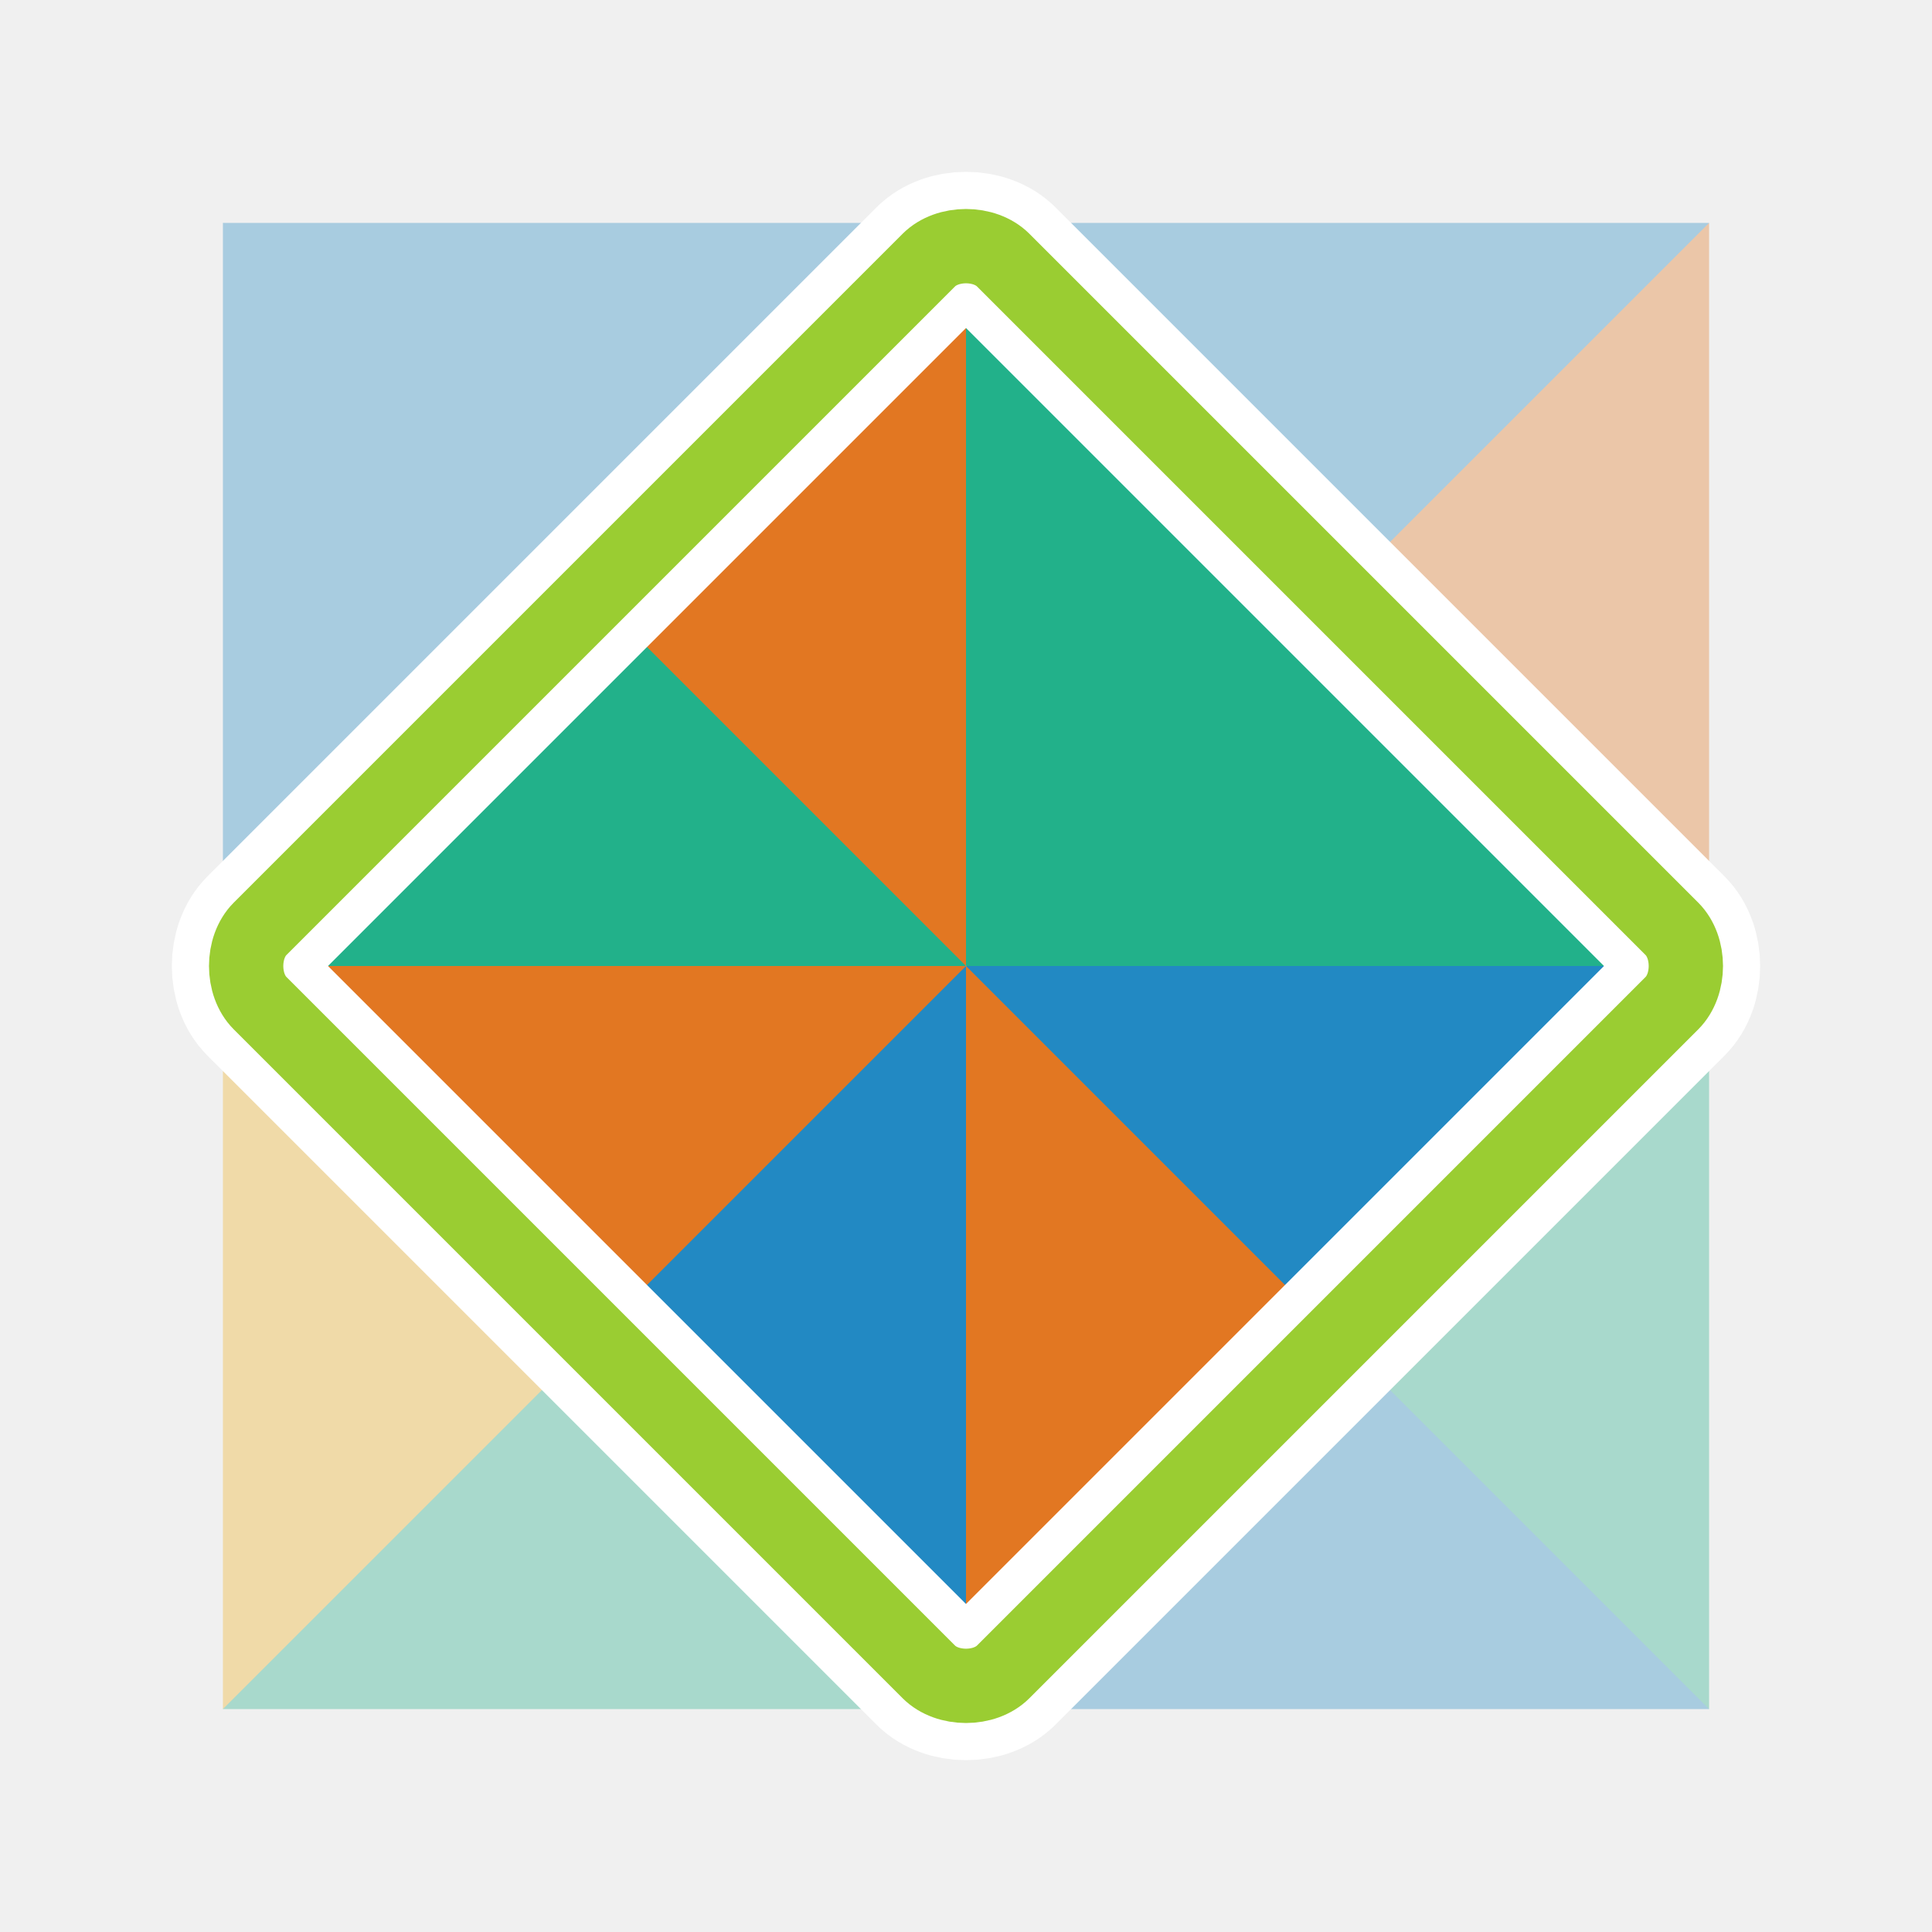
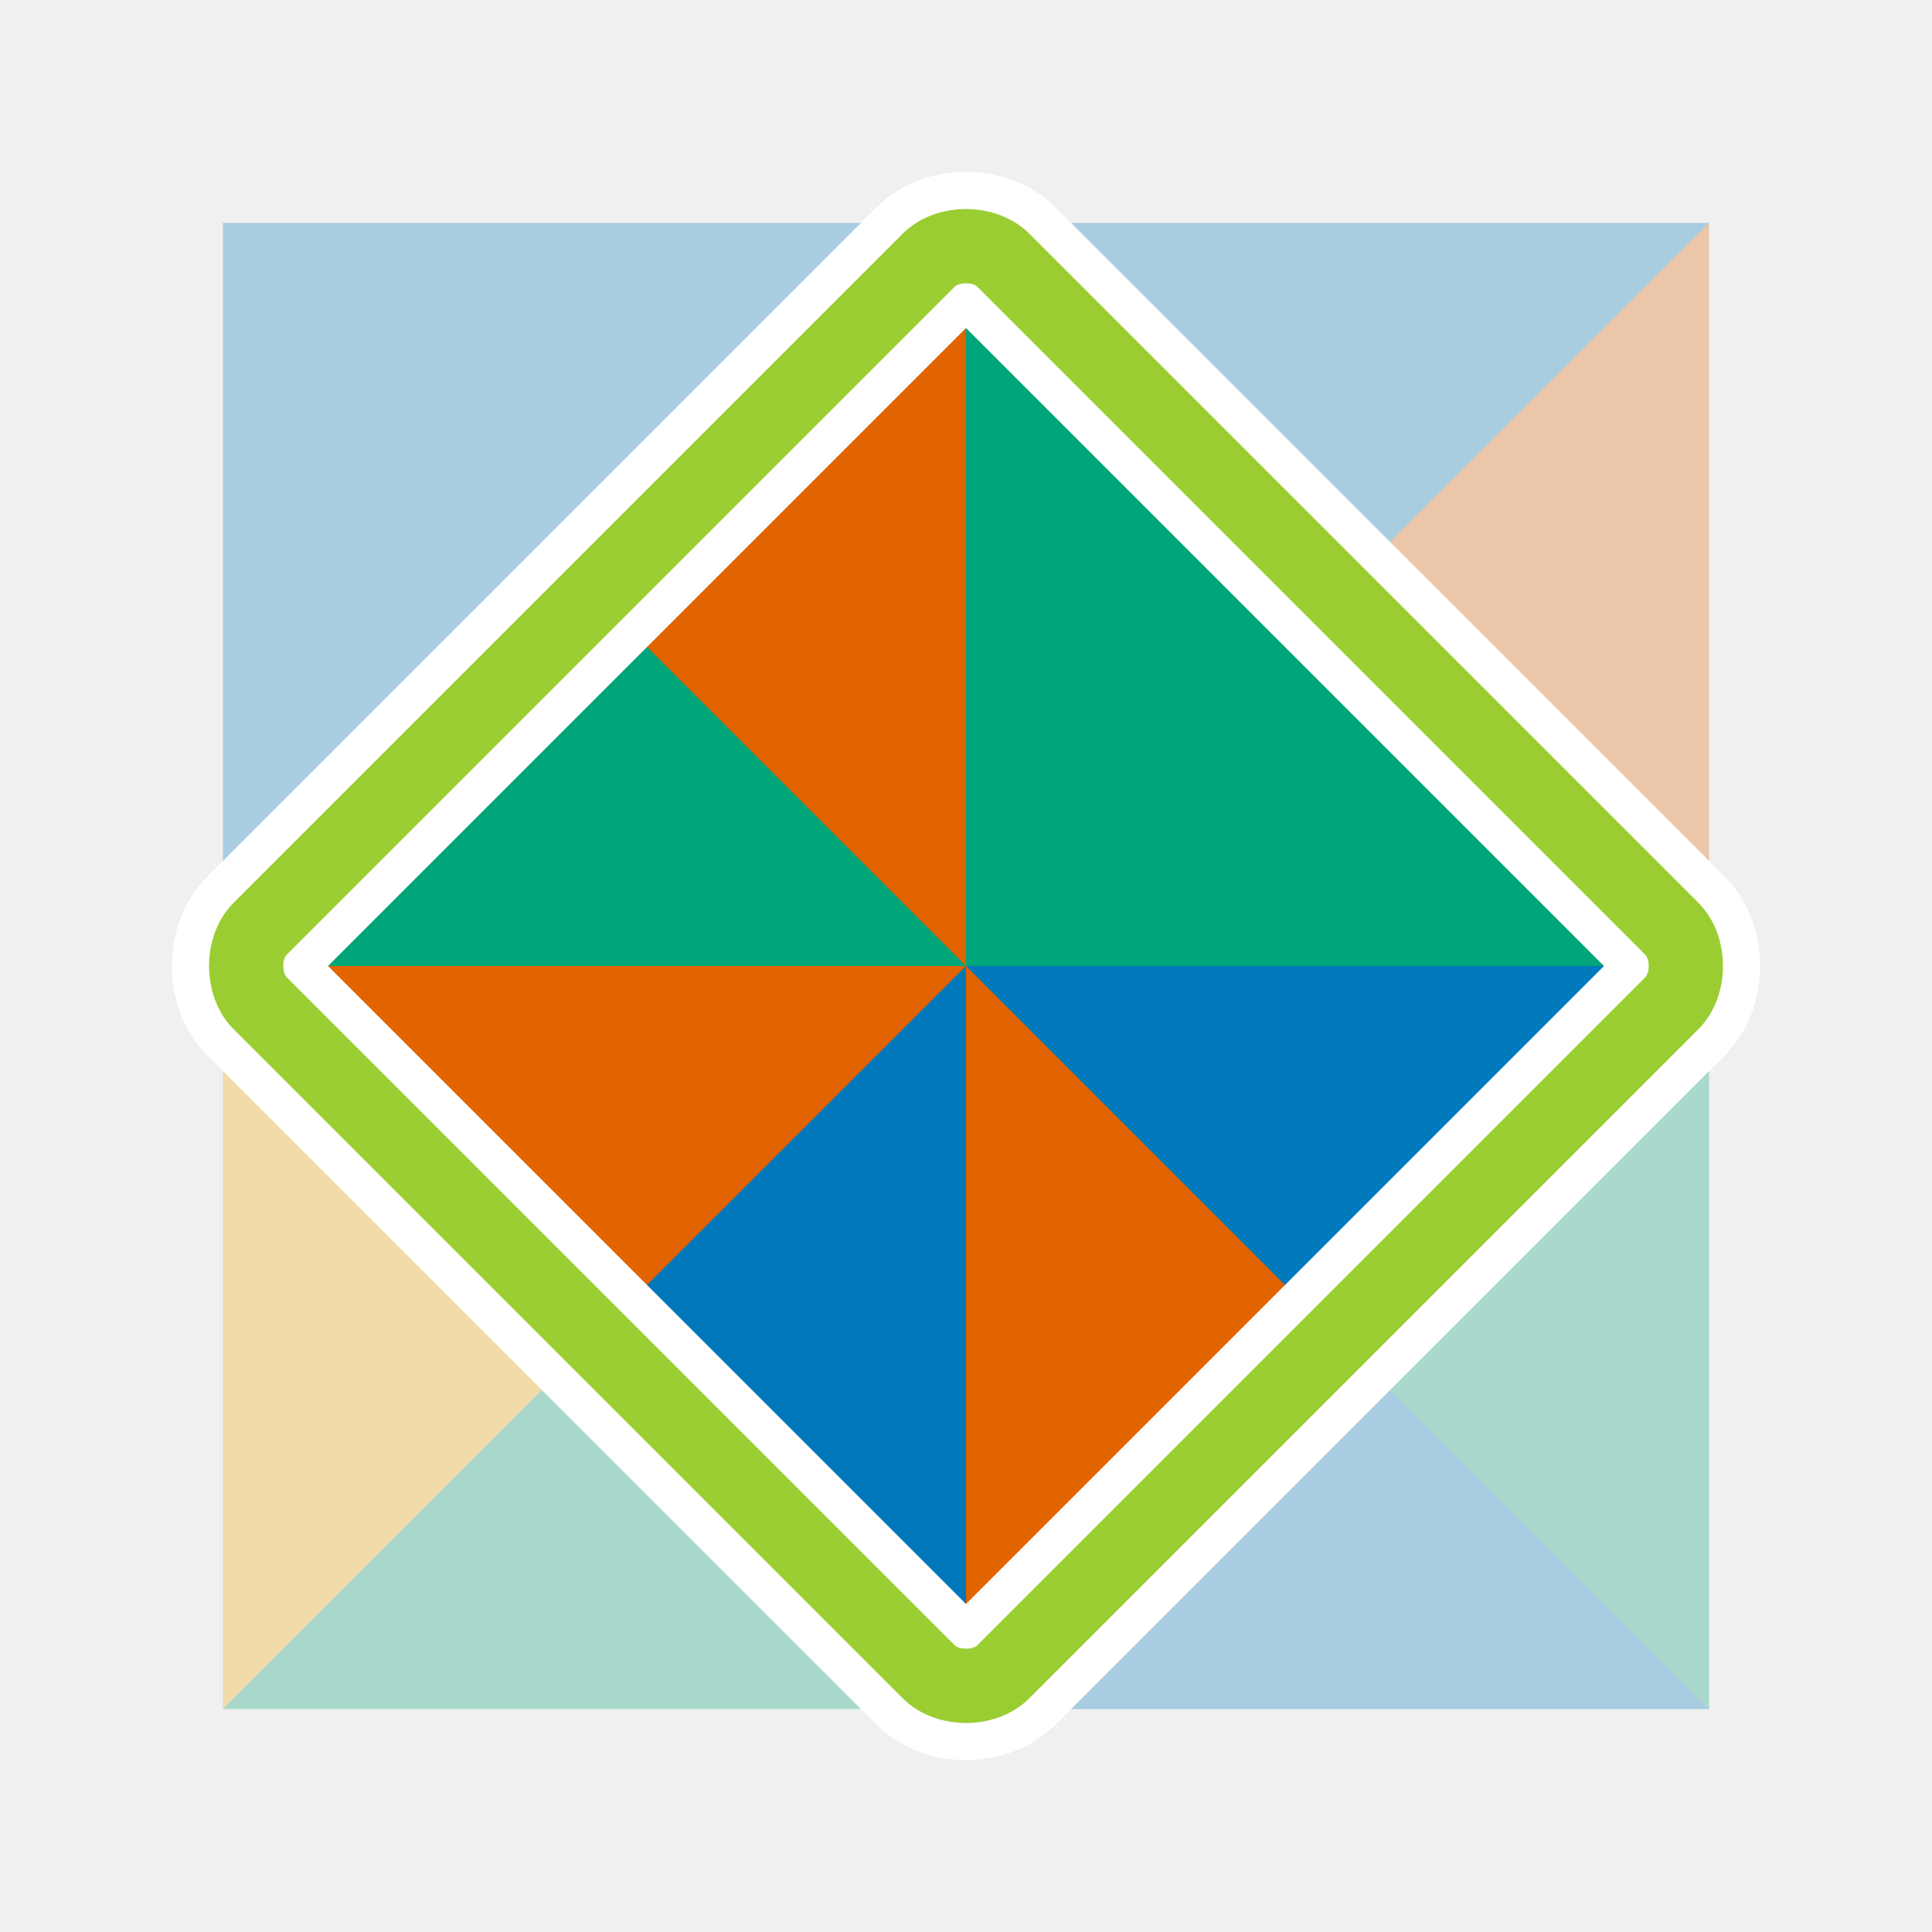
<svg viewBox="-30 -130 260 260">
  <g mask="url(#scorer-vertex-mask)">
    <g clip-path="path('M 10.52 3 L 89.48 3 C 93.24 3 97 6.76 97 10.52 L 97 89.48 C 97 93.24 93.24 97 89.48 97 L 10.52 97 C 6.76 97 3 93.24 3 89.48 L 3 10.52 C 3 6.76 6.76 3 10.52 3 Z ') view-box">
      <path fill="#E06300" d="M0 0h100L83.333 50H16.667Z" />
      <path fill="#0078BB" d="M100 0v100L50 83.333V50Z" />
      <path fill="#00A679" d="M100 100H0l16.667-50H50Z" />
      <path fill="#F2A700" d="M0 100V0l50 50Z" />
    </g>
    <g clip-path="path('M 103 89.48 L 103 10.52 C 103 6.76 106.76 3 110.52 3 L 189.48 3 C 193.24 3 197 6.76 197 10.52 L 197 89.48 C 197 93.24 193.24 97 189.48 97 L 110.52 97 C 106.76 97 103 93.24 103 89.48 Z ') view-box">
      <path fill="#E06300" d="M100 100V0l50 16.667v66.666Z" />
      <path fill="#0078BB" d="M100 0h100l-16.667 50H150Z" />
      <path fill="#00A679" d="M200 0v100l-50-16.667V50Z" />
      <path fill="#0078BB" d="M200 100H100l50-50Z" />
    </g>
    <g clip-path="path('M 189.48 -3 L 110.52 -3 C 106.76 -3 103 -6.76 103 -10.52 L 103 -89.48 C 103 -93.24 106.76 -97 110.52 -97 L 189.48 -97 C 193.24 -97 197 -93.24 197 -89.48 L 197 -10.52 C 197 -6.76 193.24 -3 189.48 -3 Z ') view-box">
      <path fill="#00A679" d="M200 0H100l16.667-50h66.666Z" />
      <path fill="#00A679" d="M100 0v-100l50 16.667V-50Z" />
      <path fill="#0078BB" d="M100-100h100l-16.667 50H150Z" />
      <path fill="#E06300" d="M200-100V0l-50-50Z" />
    </g>
    <g clip-path="path('M 89.48 -3 L 10.52 -3 C 6.76 -3 3 -6.76 3 -10.52 L 3 -89.48 C 3 -93.24 6.76 -97 10.52 -97 L 89.48 -97 C 93.24 -97 97 -93.24 97 -89.48 L 97 -10.52 C 97 -6.76 93.24 -3 89.48 -3 Z ') view-box">
      <path fill="#00A679" d="M100 0H0l16.667-50h66.666Z" />
      <path fill="#0078BB" d="M0 0v-100l50 16.667V-50Z" />
      <path fill="#0078BB" d="M0-100h100L83.333-50H50Z" />
      <path fill="#E06300" d="M100-100V0L50-50Z" />
    </g>
  </g>
  <mask id="scorer-vertex-mask">
    <path fill="#fff" d="M-10-110h220v220H-10z" opacity=".3" />
-     <path fill="#fff" d="m5 5 40 40 10 10 40 40c2.5 2.5 7.5 2.5 10 0l40-40 10-10 40-40c2.5-2.5 2.5-7.5 0-10l-40-40-10-10-40-40c-2.5-2.5-7.5-2.5-10 0L55-55 45-45 5-5C2.5-2.5 2.5 2.5 5 5Z" opacity=".8" />
+     <path fill="#fff" d="m5 5 40 40 10 10 40 40c2.5 2.5 7.5 2.5 10 0l40-40 10-10 40-40c2.5-2.5 2.5-7.5 0-10l-40-40-10-10-40-40c-2.5-2.5-7.5-2.5-10 0L55-55 45-45 5-5C2.5-2.5 2.5 2.5 5 5Z" />
  </mask>
  <path fill="transparent" stroke="#fff" stroke-width="20" d="m5 5 40 40 10 10 40 40c2.5 2.5 7.5 2.5 10 0l40-40 10-10 40-40c2.5-2.5 2.5-7.5 0-10l-40-40-10-10-40-40c-2.5-2.5-7.5-2.5-10 0L55-55 45-45 5-5C2.5-2.5 2.5 2.5 5 5Z" />
  <path fill="transparent" stroke="#9acd32" stroke-width="10" d="m5 5 40 40 10 10 40 40c2.5 2.5 7.5 2.5 10 0l40-40 10-10 40-40c2.5-2.5 2.5-7.5 0-10l-40-40-10-10-40-40c-2.5-2.5-7.5-2.5-10 0L55-55 45-45 5-5C2.5-2.5 2.5 2.5 5 5Z" />
</svg>
